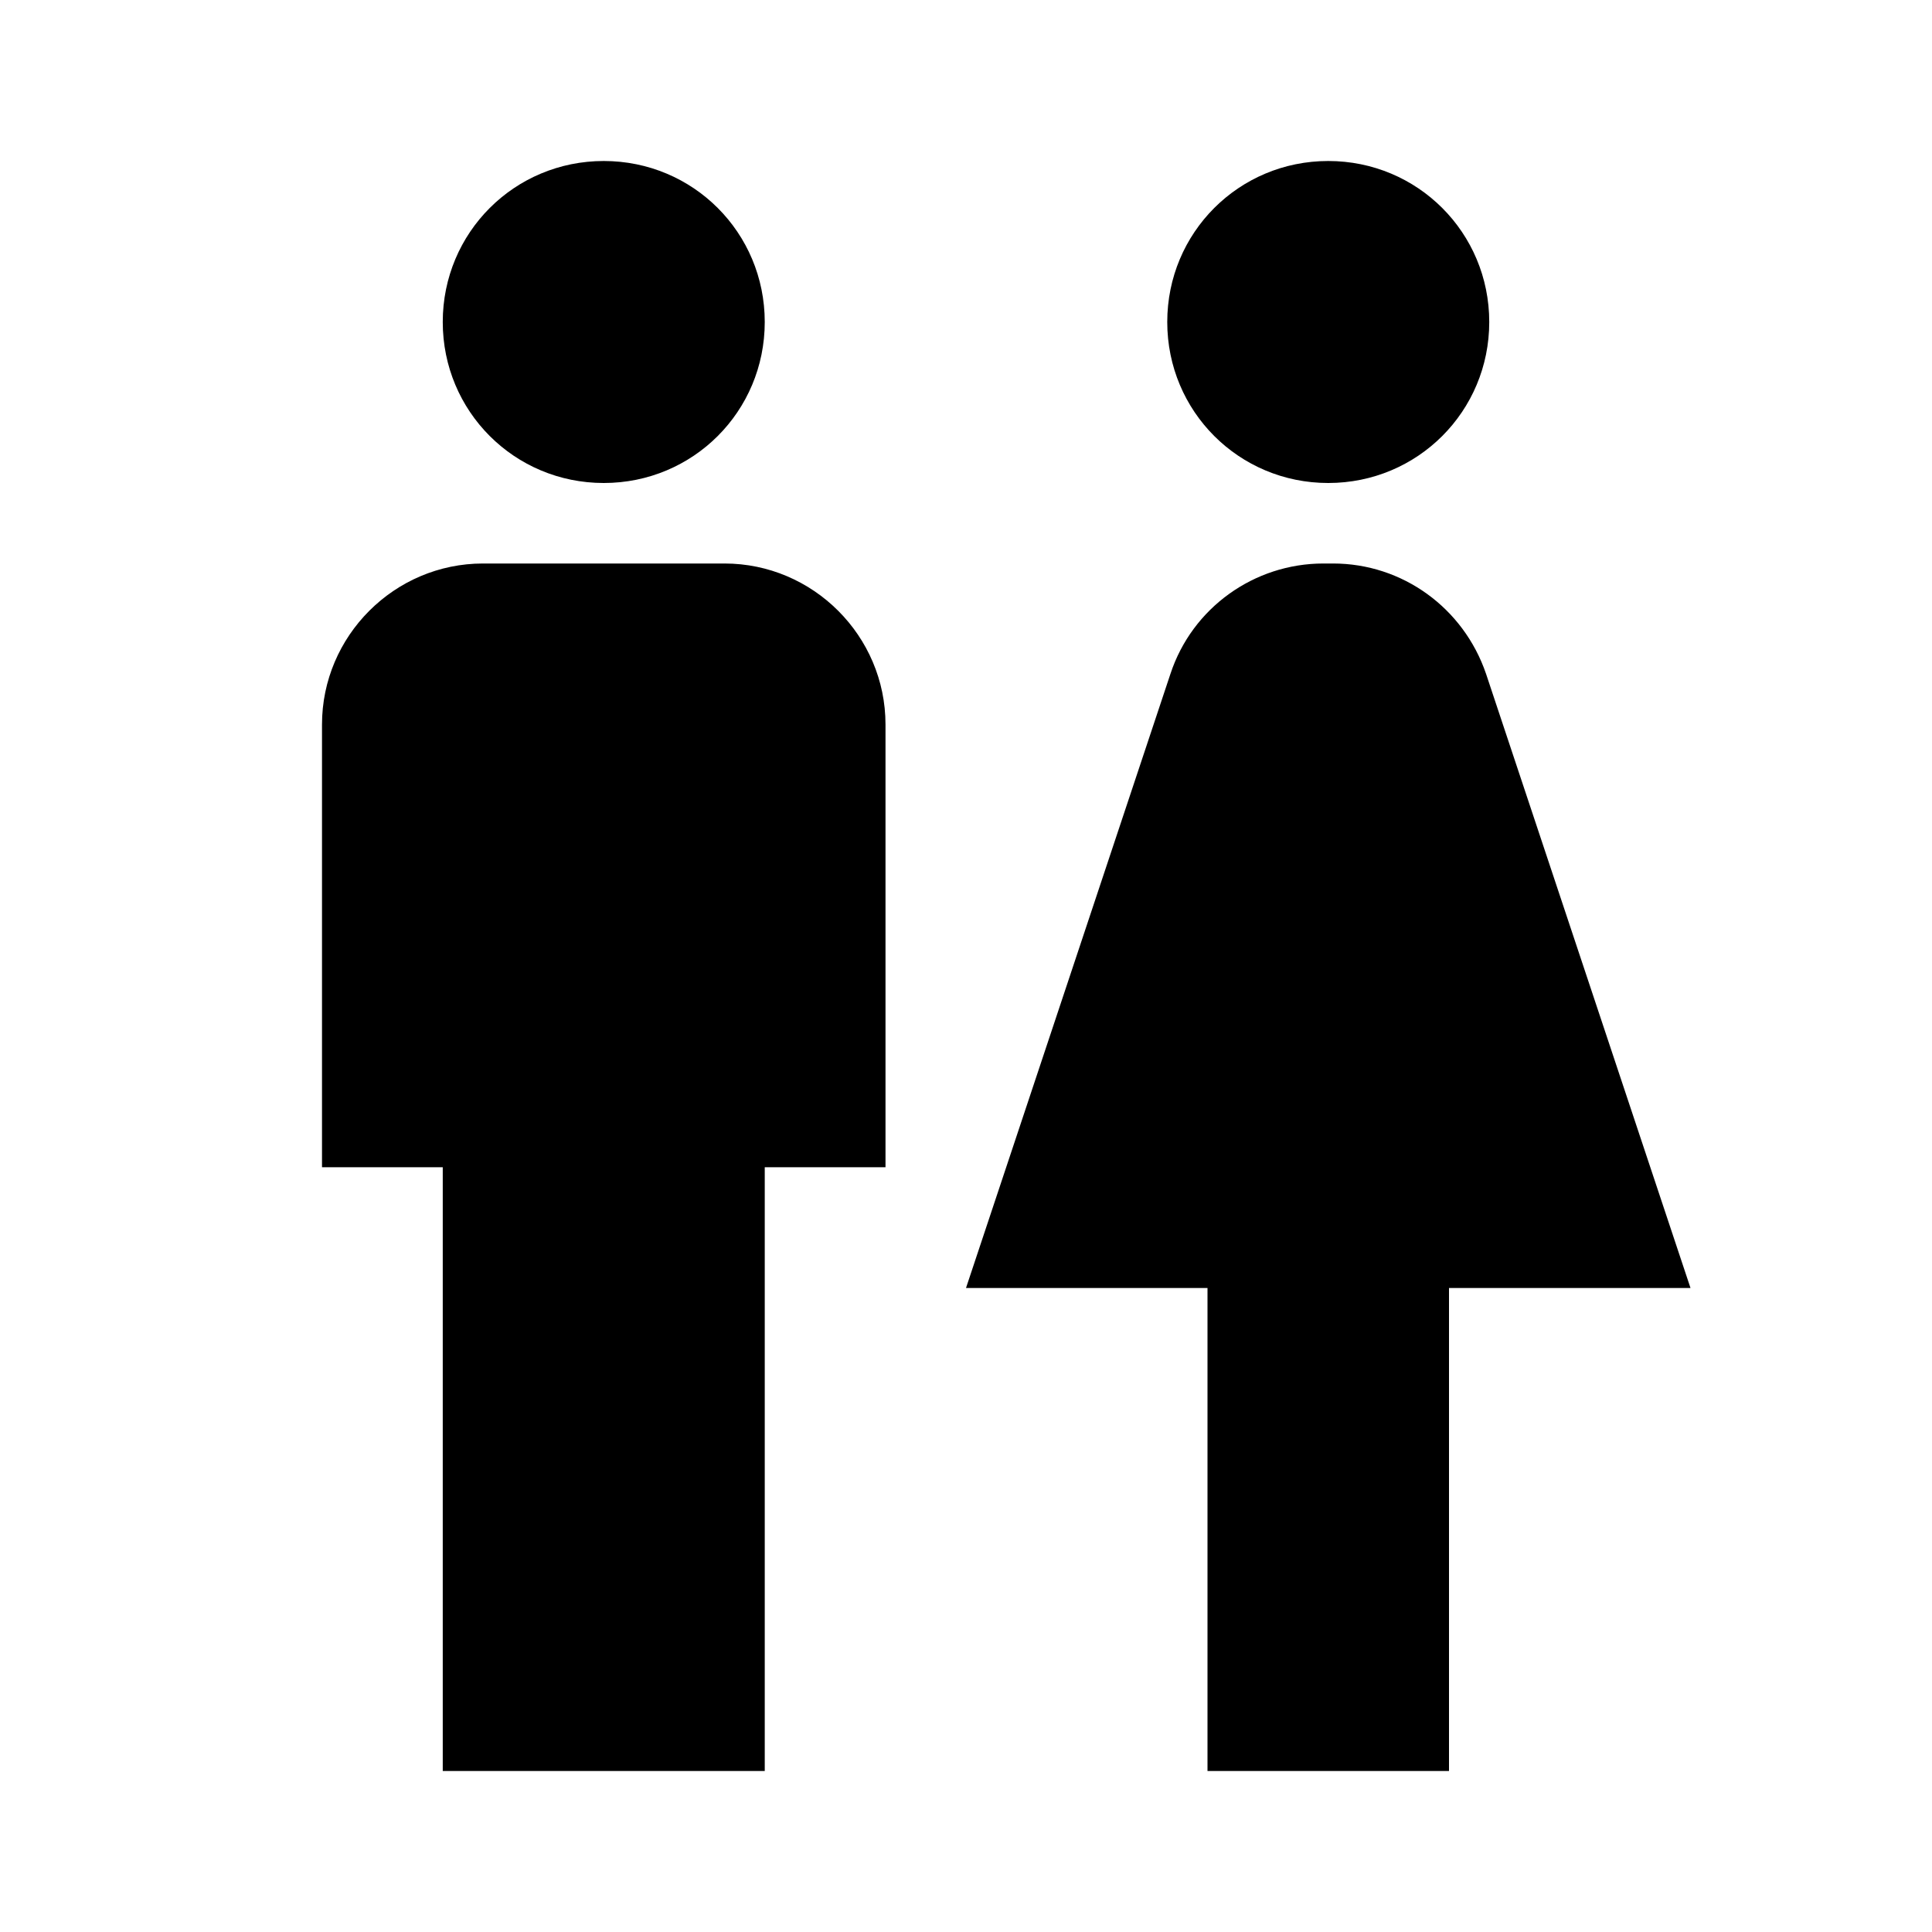
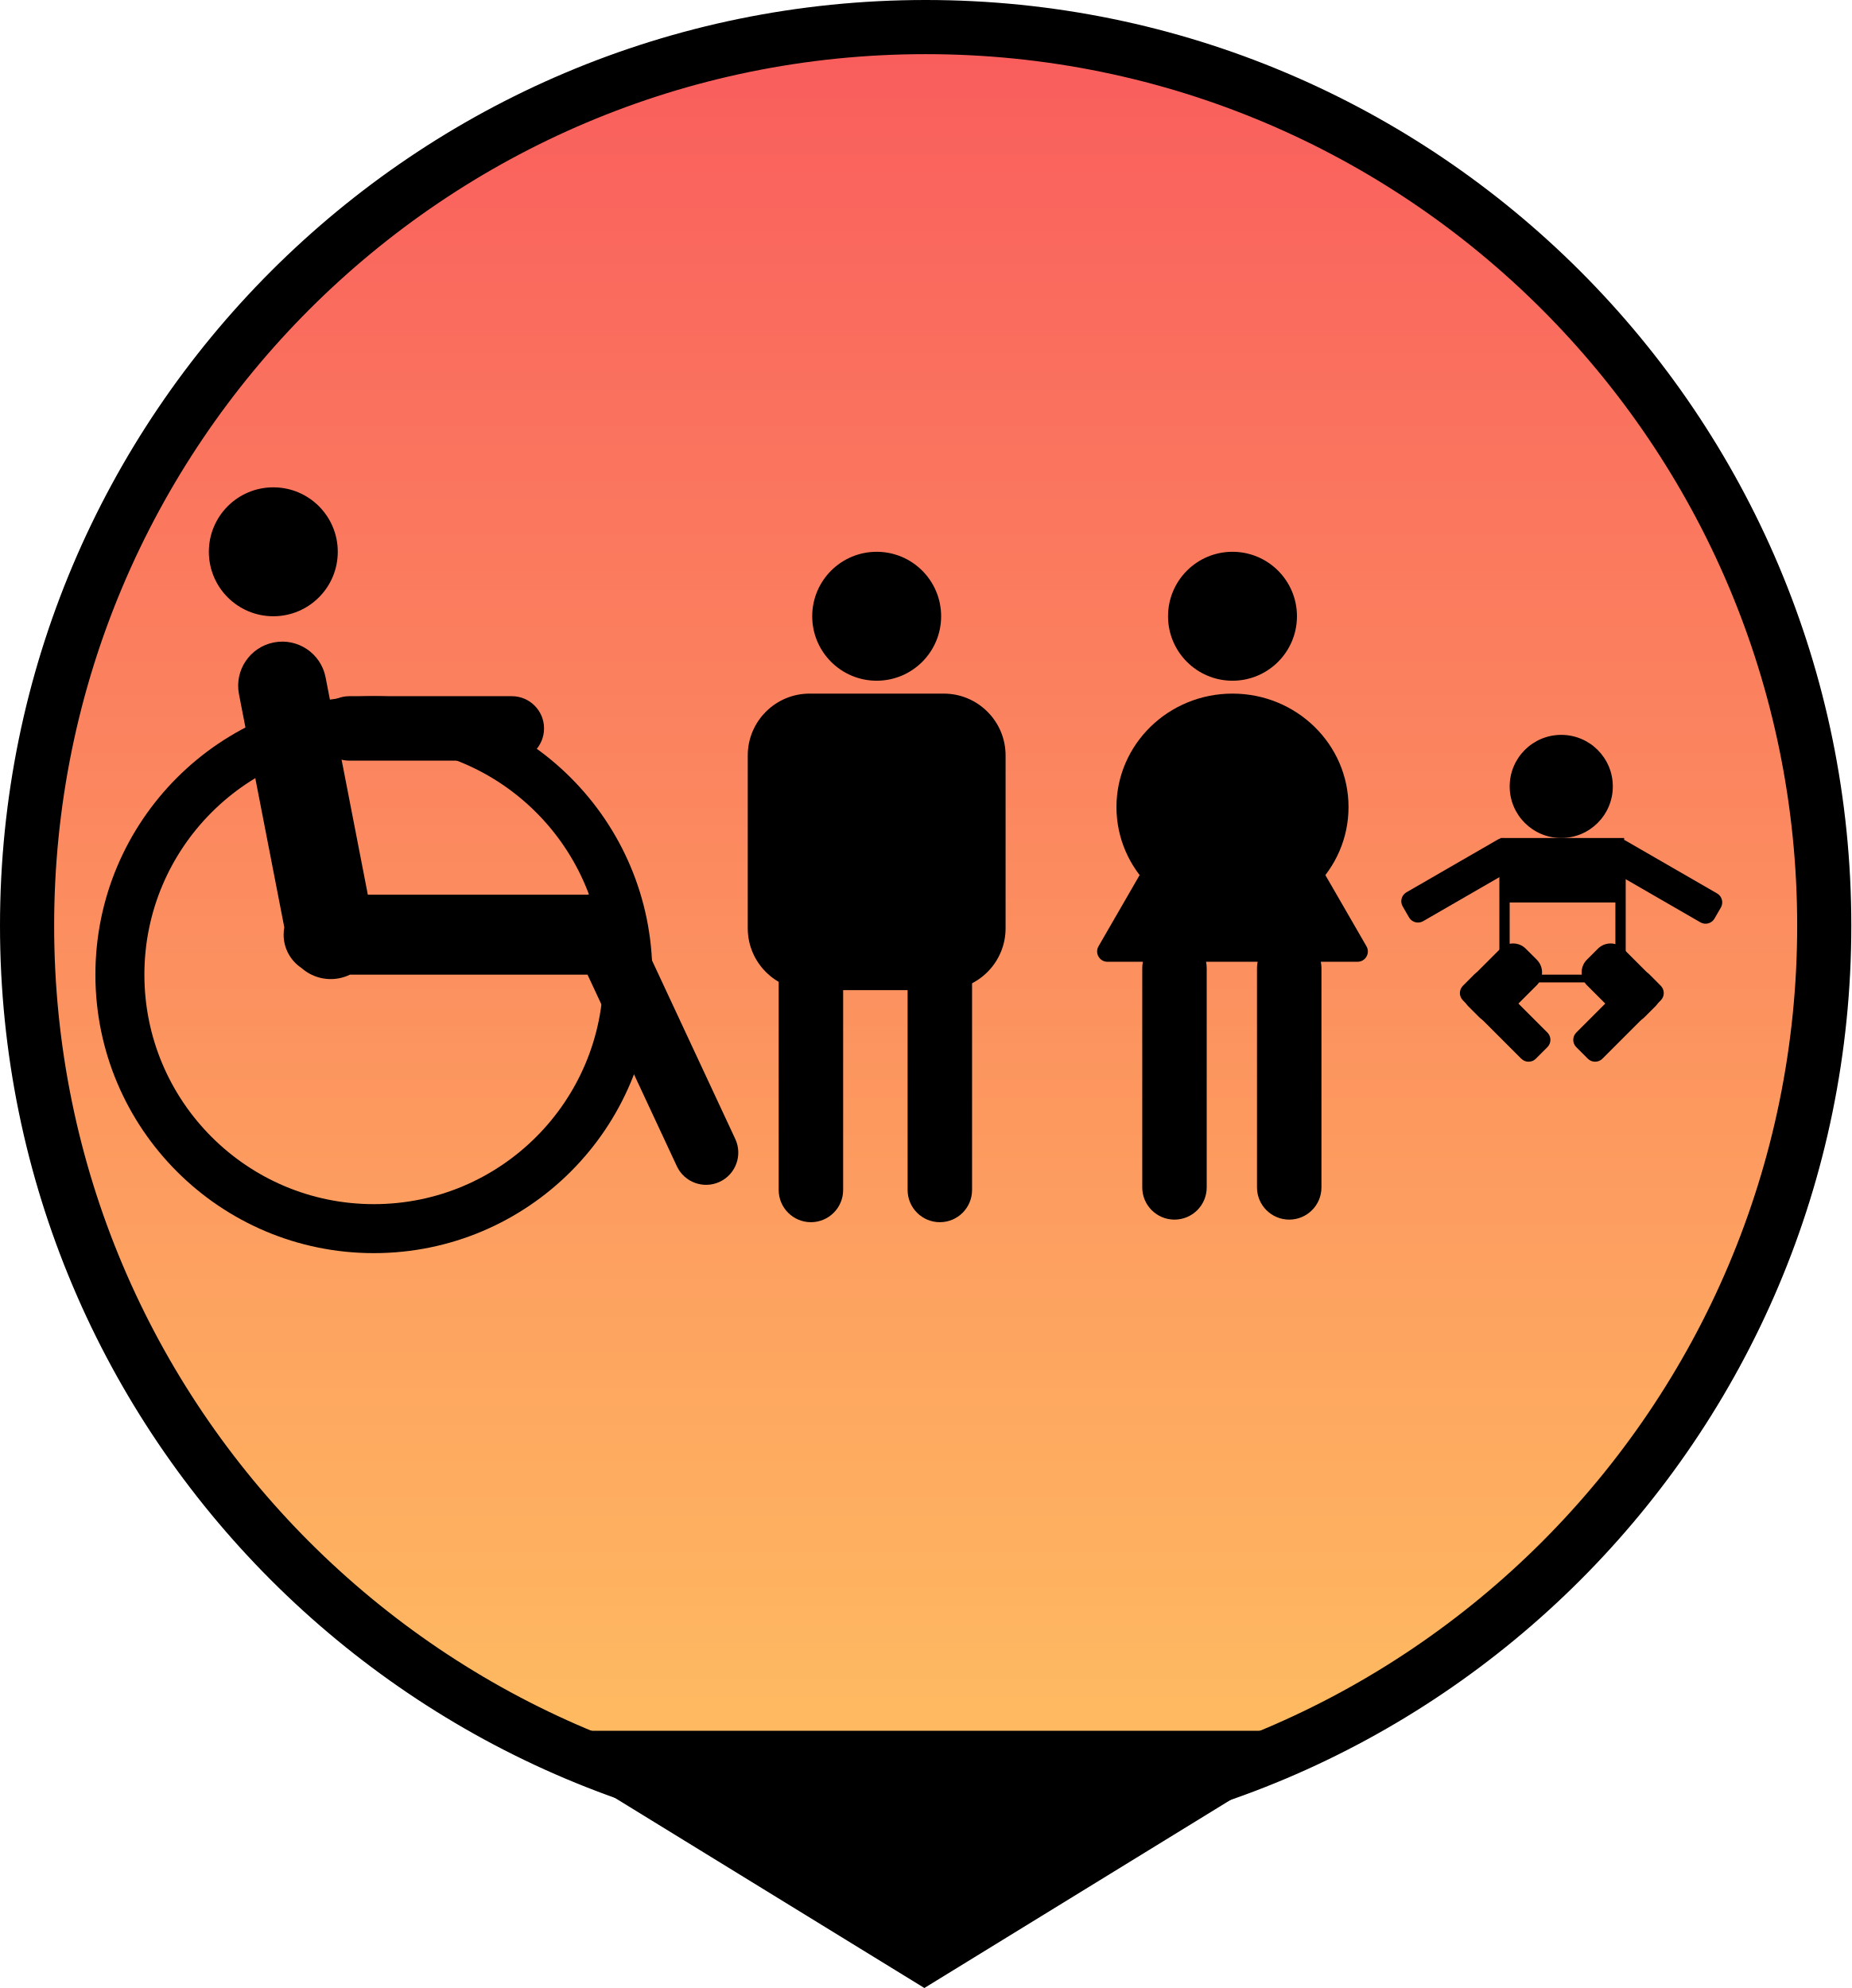
- <svg xmlns="http://www.w3.org/2000/svg" height="24px" viewBox="0 0 24 24" width="24px" fill="#000000">
-   <path d="M0 0h24v24H0V0z" fill="none" />
-   <path d="M5.5 22v-7.5H4V9c0-1.1.9-2 2-2h3c1.1 0 2 .9 2 2v5.5H9.5V22h-4zM18 22v-6h3l-2.54-7.63C18.18 7.55 17.42 7 16.56 7h-.12c-.86 0-1.63.55-1.9 1.37L12 16h3v6h3zM7.5 6c1.11 0 2-.89 2-2s-.89-2-2-2-2 .89-2 2 .89 2 2 2zm9 0c1.11 0 2-.89 2-2s-.89-2-2-2-2 .89-2 2 .89 2 2 2z" />
+ <svg xmlns="http://www.w3.org/2000/svg" width="718" height="771" viewBox="0 0 718 771" fill="none">
+   <path d="M707.5 359C707.5 551.471 551.471 707.5 359 707.5C166.529 707.5 10.5 551.471 10.5 359C10.5 166.529 166.529 10.5 359 10.5C551.471 10.5 707.5 166.529 707.5 359Z" fill="url(#paint0_linear_0_1)" stroke="black" stroke-width="21" />
+   <path d="M358.5 771L520.88 671.25H196.12L358.5 771Z" fill="black" />
+   <path d="M365 239C365 252.807 353.807 264 340 264C326.193 264 315 252.807 315 239C315 225.193 326.193 214 340 214C353.807 214 365 225.193 365 239Z" fill="black" />
+   <rect x="290" y="269" width="100" height="115" rx="24" fill="black" />
+   <rect x="302" y="364" width="25" height="110" rx="12.5" fill="black" />
+   <rect x="352" y="364" width="25" height="110" rx="12.5" fill="black" />
+   <circle cx="478" cy="239" r="25" fill="black" />
+   <path d="M523 313C523 337.301 502.853 357 478 357C453.147 357 433 337.301 433 313C433 288.699 453.147 269 478 269C502.853 269 523 288.699 523 313Z" fill="black" />
+   <path d="M474.536 283C476.076 280.333 479.924 280.333 481.464 283L529.962 367C531.501 369.667 529.577 373 526.497 373H429.503C426.423 373 424.499 369.667 426.038 367L474.536 283Z" fill="black" />
+   <path d="M443 375.5C443 368.596 448.596 363 455.5 363C462.404 363 468 368.596 468 375.5V460.5C468 467.404 462.404 473 455.5 473C448.596 473 443 467.404 443 460.5V375.5Z" fill="black" />
+   <path d="M487.5 375.5C487.5 368.596 493.096 363 500 363C506.904 363 512.5 368.596 512.5 375.5V460.5C512.5 467.404 506.904 473 500 473C493.096 473 487.5 467.404 487.5 460.5V375.5Z" fill="black" />
+   <circle cx="605.5" cy="305" r="20" fill="black" />
+   <rect x="581.9" y="325" width="48" height="25" fill="black" />
+   <rect x="626.97" y="324" width="49" height="12.94" rx="4" transform="rotate(30 626.97 324)" fill="black" />
+   <path d="M544 351.521C542.895 349.608 543.551 347.161 545.464 346.057L580.971 325.557C582.884 324.452 585.331 325.108 586.435 327.021L588.903 331.296C590.008 333.209 589.352 335.655 587.439 336.76L551.932 357.26C550.019 358.364 547.573 357.709 546.468 355.796L544 351.521Z" fill="black" />
+   <rect x="610.5" y="377.142" width="20" height="31.559" rx="7" transform="rotate(-45 610.5 377.142)" fill="black" />
+   <rect x="608.5" y="403.284" width="40" height="14.334" rx="4" transform="rotate(-45 608.5 403.284)" fill="black" />
+   <rect width="20" height="31.559" rx="7" transform="matrix(-0.707107 -0.707107 -0.707107 0.707107 600.958 377.142)" fill="black" />
+   <rect width="40" height="14.334" rx="4" transform="matrix(-0.707107 -0.707107 -0.707107 0.707107 602.958 403.284)" fill="black" />
+   <line x1="589.5" y1="379.5" x2="624.5" y2="379.5" stroke="black" stroke-width="3" />
+   <path d="M583.5 378V339.5" stroke="black" stroke-width="4" />
+   <line x1="628.5" y1="340" x2="628.5" y2="375" stroke="black" stroke-width="4" />
+   <circle cx="106" cy="214" r="25" fill="black" />
+   <rect x="216" y="352.565" width="25" height="122.537" rx="12.5" transform="rotate(-25 216 352.565)" fill="black" />
+   <path d="M135.5 295C128.597 295 123 289.404 123 282.5C123 275.596 128.597 270 135.5 270H198.5C205.404 270 211 275.596 211 282.5C211 289.404 205.404 295 198.5 295H135.5Z" fill="black" />
+   <circle cx="145" cy="378" r="98.5" stroke="black" stroke-width="19" />
+   <path fill-rule="evenodd" clip-rule="evenodd" d="M106.211 249.155C96.935 250.959 90.876 259.941 92.679 269.217L110.26 359.66C110.089 360.581 110 361.53 110 362.5C110 367.884 112.745 372.626 116.911 375.405C120.759 378.811 126.093 380.453 131.528 379.397C133.018 379.107 134.426 378.632 135.731 378H227.5C236.061 378 243 371.061 243 362.5C243 353.94 236.061 347 227.5 347H142.662L126.273 262.687C124.47 253.411 115.488 247.352 106.211 249.155Z" fill="black" />
+   <defs>
+     <linearGradient id="paint0_linear_0_1" x1="359" y1="718" x2="359" y2="0" gradientUnits="userSpaceOnUse">
+       <stop stop-color="#FFC161" />
+       <stop offset="1" stop-color="#F95B5D" />
+     </linearGradient>
+   </defs>
</svg>
